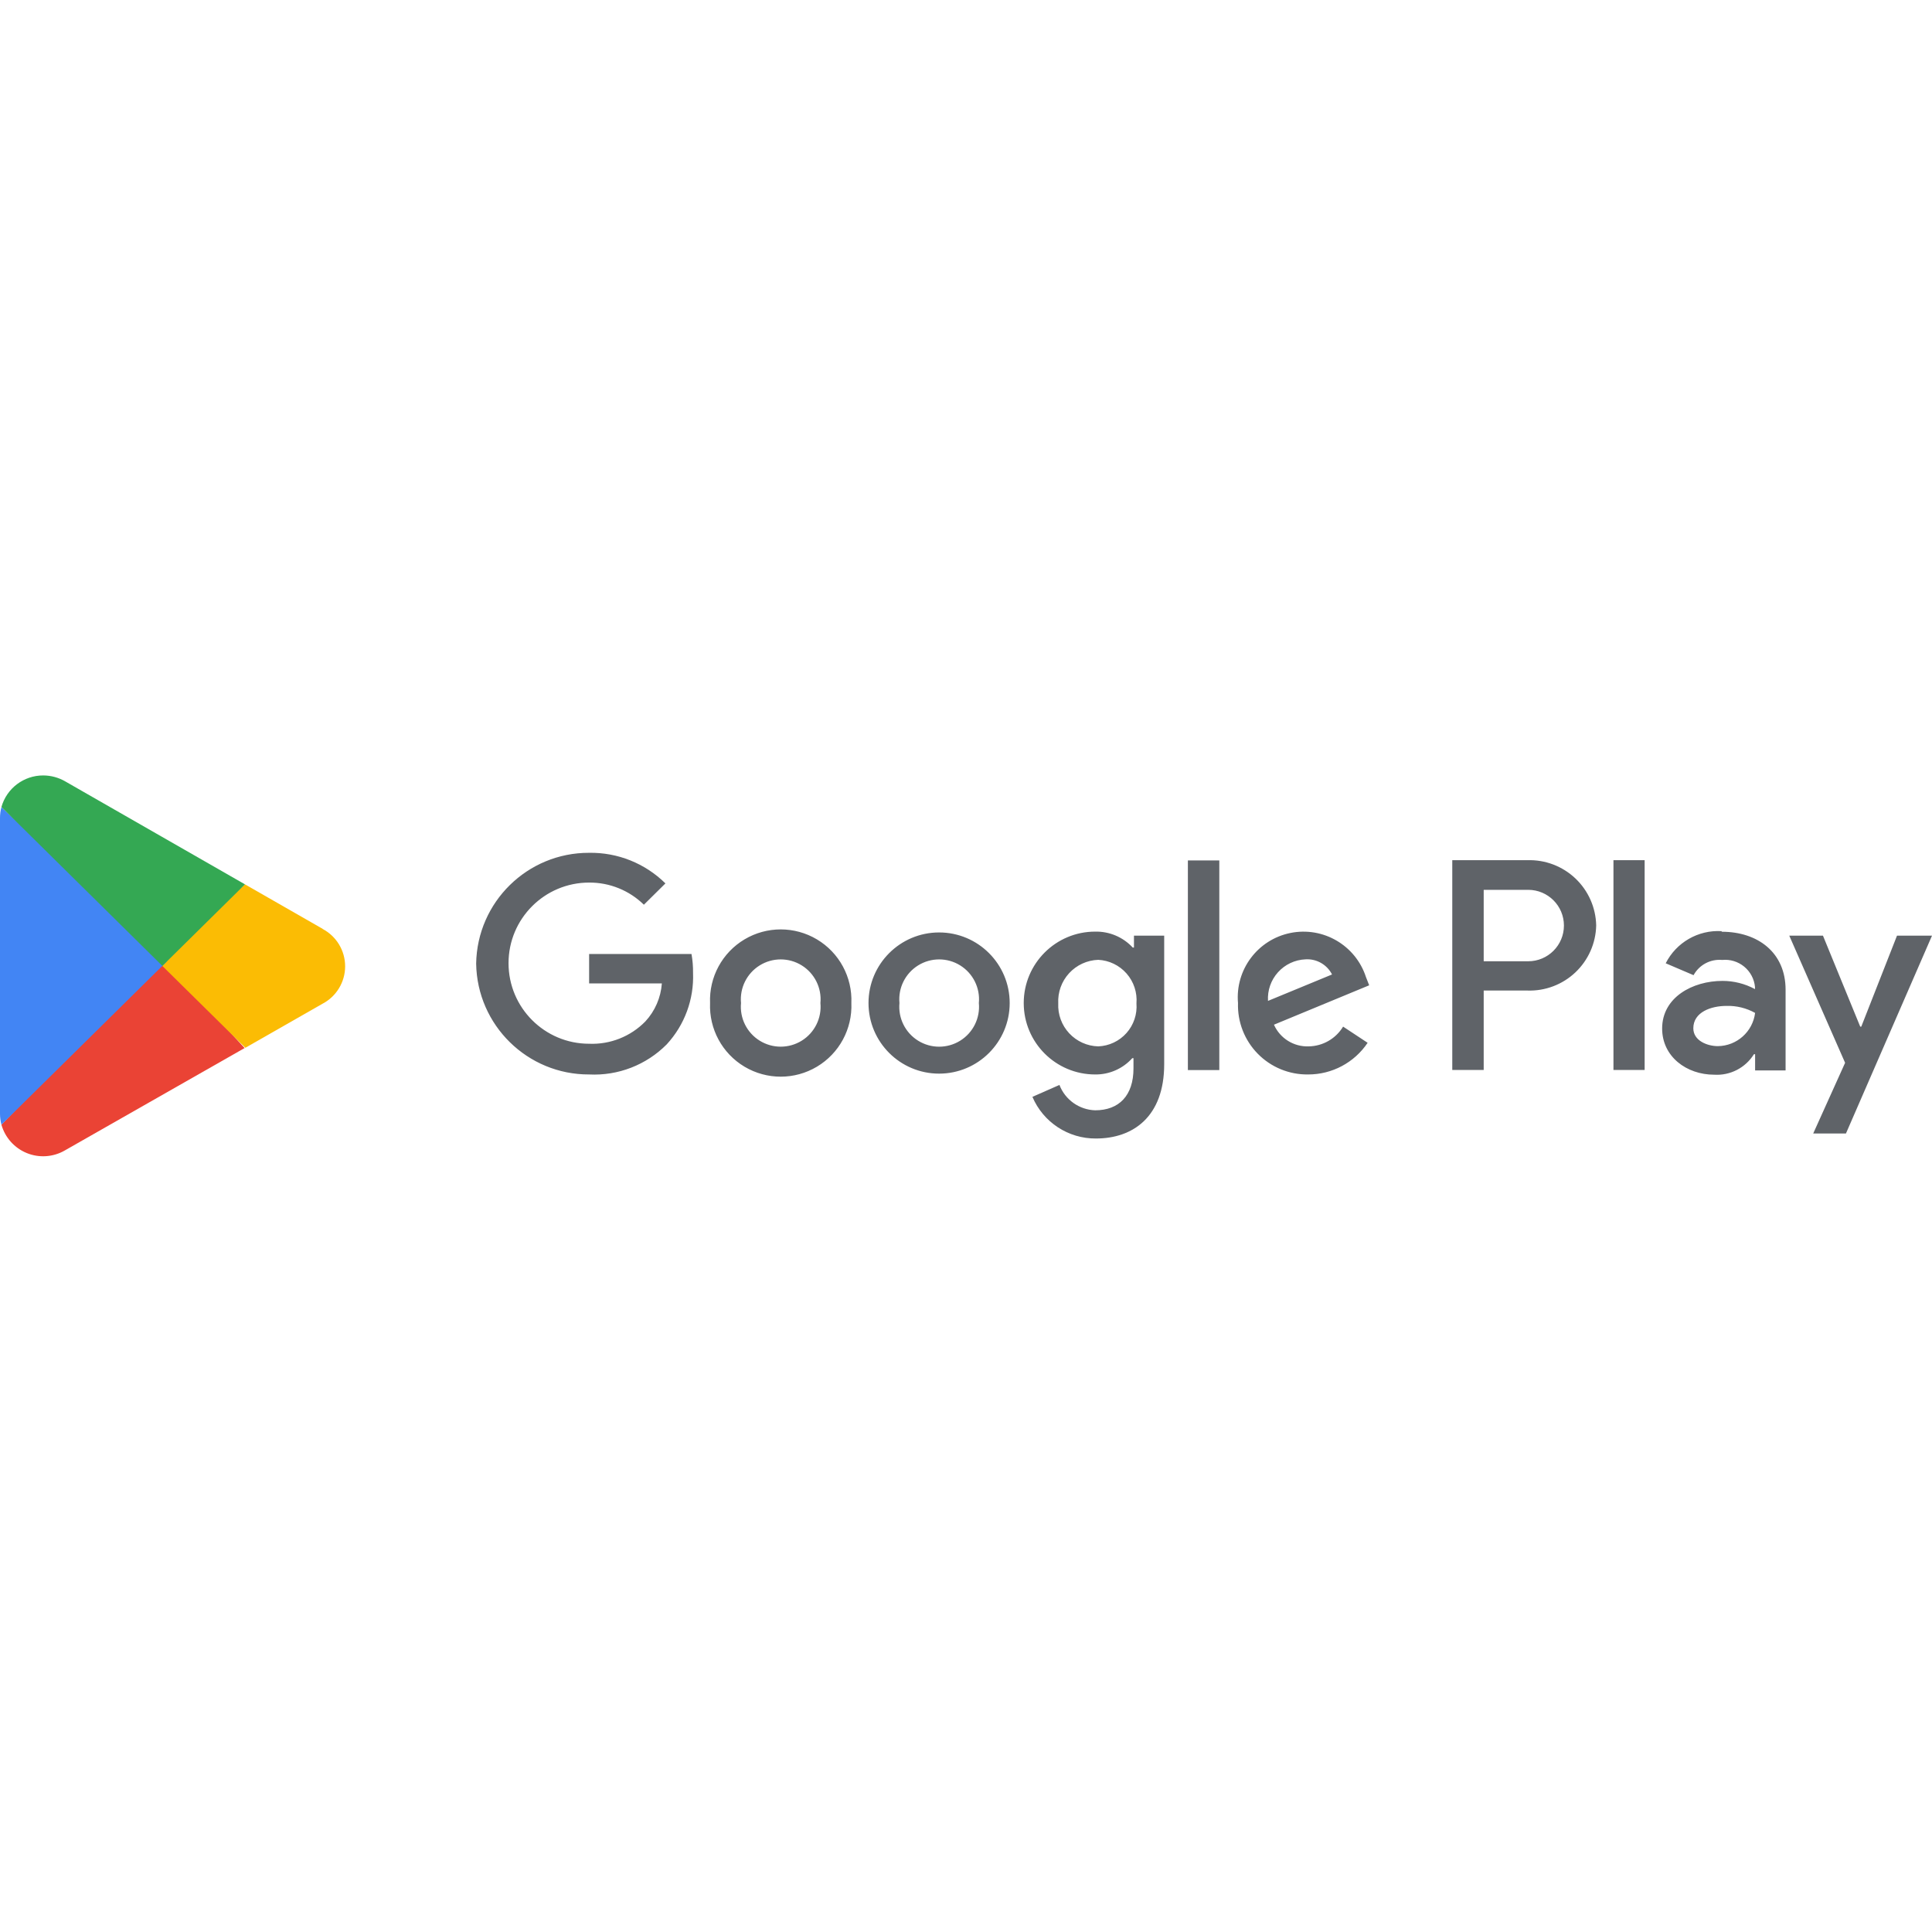
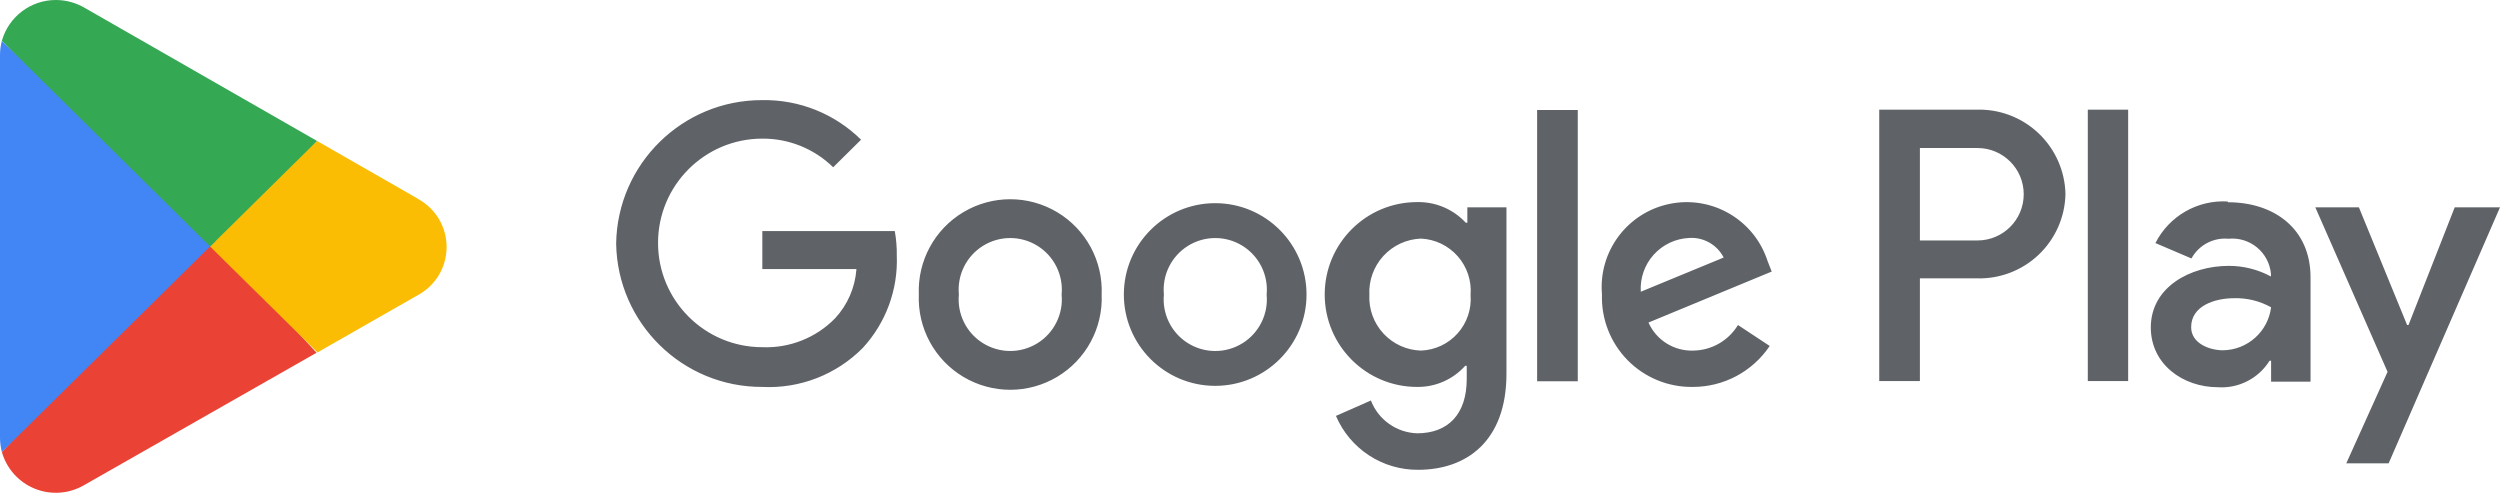
- <svg xmlns="http://www.w3.org/2000/svg" viewBox="0 0 512 101" width="24" height="24" style="opacity:1;">
+ <svg xmlns="http://www.w3.org/2000/svg" viewBox="0 0 512 101" style="opacity:1;">
  <path fill="#5F6368" d="m502.725 42.462l-9.464 24.101h-.284l-9.874-24.101h-8.927l14.795 33.691l-8.454 18.739h8.675L512 42.462zm-66.878-20h-8.265v55.584h8.265zm-31.105 0h-19.874v55.584h8.328V57.005h11.577a17.635 17.635 0 0 0 18.234-17.256a17.666 17.666 0 0 0-18.265-17.288m.22 26.782h-11.766V30.316h11.798a9.464 9.464 0 0 1 0 18.928zm51.264-7.981a15.58 15.58 0 0 0-14.796 8.517l7.382 3.155a7.82 7.82 0 0 1 7.572-4.038a7.95 7.95 0 0 1 8.706 7.161v.568a18.1 18.1 0 0 0-8.612-2.177c-7.918 0-15.994 4.354-15.994 12.619c0 7.445 6.467 12.24 13.786 12.24a11.55 11.55 0 0 0 10.536-5.426h.316v4.29h8.076V56.784c0-9.874-7.382-15.363-16.91-15.363zm-.978 30.474c-2.713 0-6.499-1.388-6.499-4.732c0-4.29 4.7-5.93 8.802-5.93c2.645-.072 5.26.571 7.57 1.86a10.06 10.06 0 0 1-9.873 8.802m-299.124 7.508c-16.336.054-29.679-13.036-29.938-29.37c.26-16.334 13.602-29.424 29.938-29.37a28.1 28.1 0 0 1 20.221 8.108l-5.71 5.647a20.54 20.54 0 0 0-14.511-5.868c-11.795 0-21.357 9.562-21.357 21.357s9.562 21.357 21.357 21.357a19.72 19.72 0 0 0 14.89-5.9a16.6 16.6 0 0 0 4.385-10.094h-19.275V47.32h27.13c.296 1.655.433 3.334.41 5.016a26.4 26.4 0 0 1-6.972 18.928a27.04 27.04 0 0 1-20.568 7.98m69.497-18.928a18.739 18.739 0 1 1-37.446 0a18.739 18.739 0 1 1 37.446 0m-8.202 0a10.568 10.568 0 1 0-21.042 0a10.568 10.568 0 1 0 21.042 0m50.159 0c0 10.332-8.376 18.707-18.707 18.707s-18.708-8.375-18.708-18.707s8.376-18.707 18.708-18.707s18.707 8.375 18.707 18.707m-8.17 0a10.568 10.568 0 1 0-21.042 0a10.568 10.568 0 1 0 21.041 0m49.117-17.76v33.975c0 13.943-8.297 19.685-18.076 19.685a18.14 18.14 0 0 1-16.846-11.041l7.161-3.155a10.5 10.5 0 0 0 9.464 6.72c6.31 0 10.158-3.88 10.158-11.105v-2.713h-.315a13 13 0 0 1-9.843 4.322c-10.454 0-18.928-8.474-18.928-18.928s8.474-18.928 18.928-18.928a13.2 13.2 0 0 1 9.969 4.227h.315v-3.154h8.013zm-7.35 17.855a10.694 10.694 0 0 0-10.127-11.546a10.98 10.98 0 0 0-10.6 11.546a10.884 10.884 0 0 0 10.6 11.388a10.57 10.57 0 0 0 10.127-11.388m21.956-37.888v55.554h-8.328V22.524zm32.808 44.04l6.499 4.29a18.93 18.93 0 0 1-15.773 8.39a18.33 18.33 0 0 1-18.581-18.927c-.765-8.82 5.21-16.81 13.888-18.57c8.676-1.76 17.292 3.271 20.024 11.693l.852 2.177l-25.237 10.441a9.685 9.685 0 0 0 9.211 5.742a10.85 10.85 0 0 0 9.117-5.237m-19.905-6.815l16.972-7.003a7.38 7.38 0 0 0-7.067-4.007a10.38 10.38 0 0 0-9.905 11.01" />
  <path fill="#EA4335" d="M42.714 48.203L.38 92.557a11.483 11.483 0 0 0 16.814 6.815l47.635-27.13z" />
  <path fill="#FBBC04" d="m85.523 40.663l-20.6-11.798l-23.187 20.348l23.281 22.965L85.46 60.506a11.199 11.199 0 0 0 0-19.843z" />
  <path fill="#4285F4" d="M.379 8.391A11 11 0 0 0 0 11.294v78.361c.003.98.13 1.955.379 2.902L44.165 49.34z" />
  <path fill="#34A853" d="m43.03 50.474l21.893-21.609L17.35 1.61A11.74 11.74 0 0 0 11.45 0A11.48 11.48 0 0 0 .38 8.36z" />
</svg>
